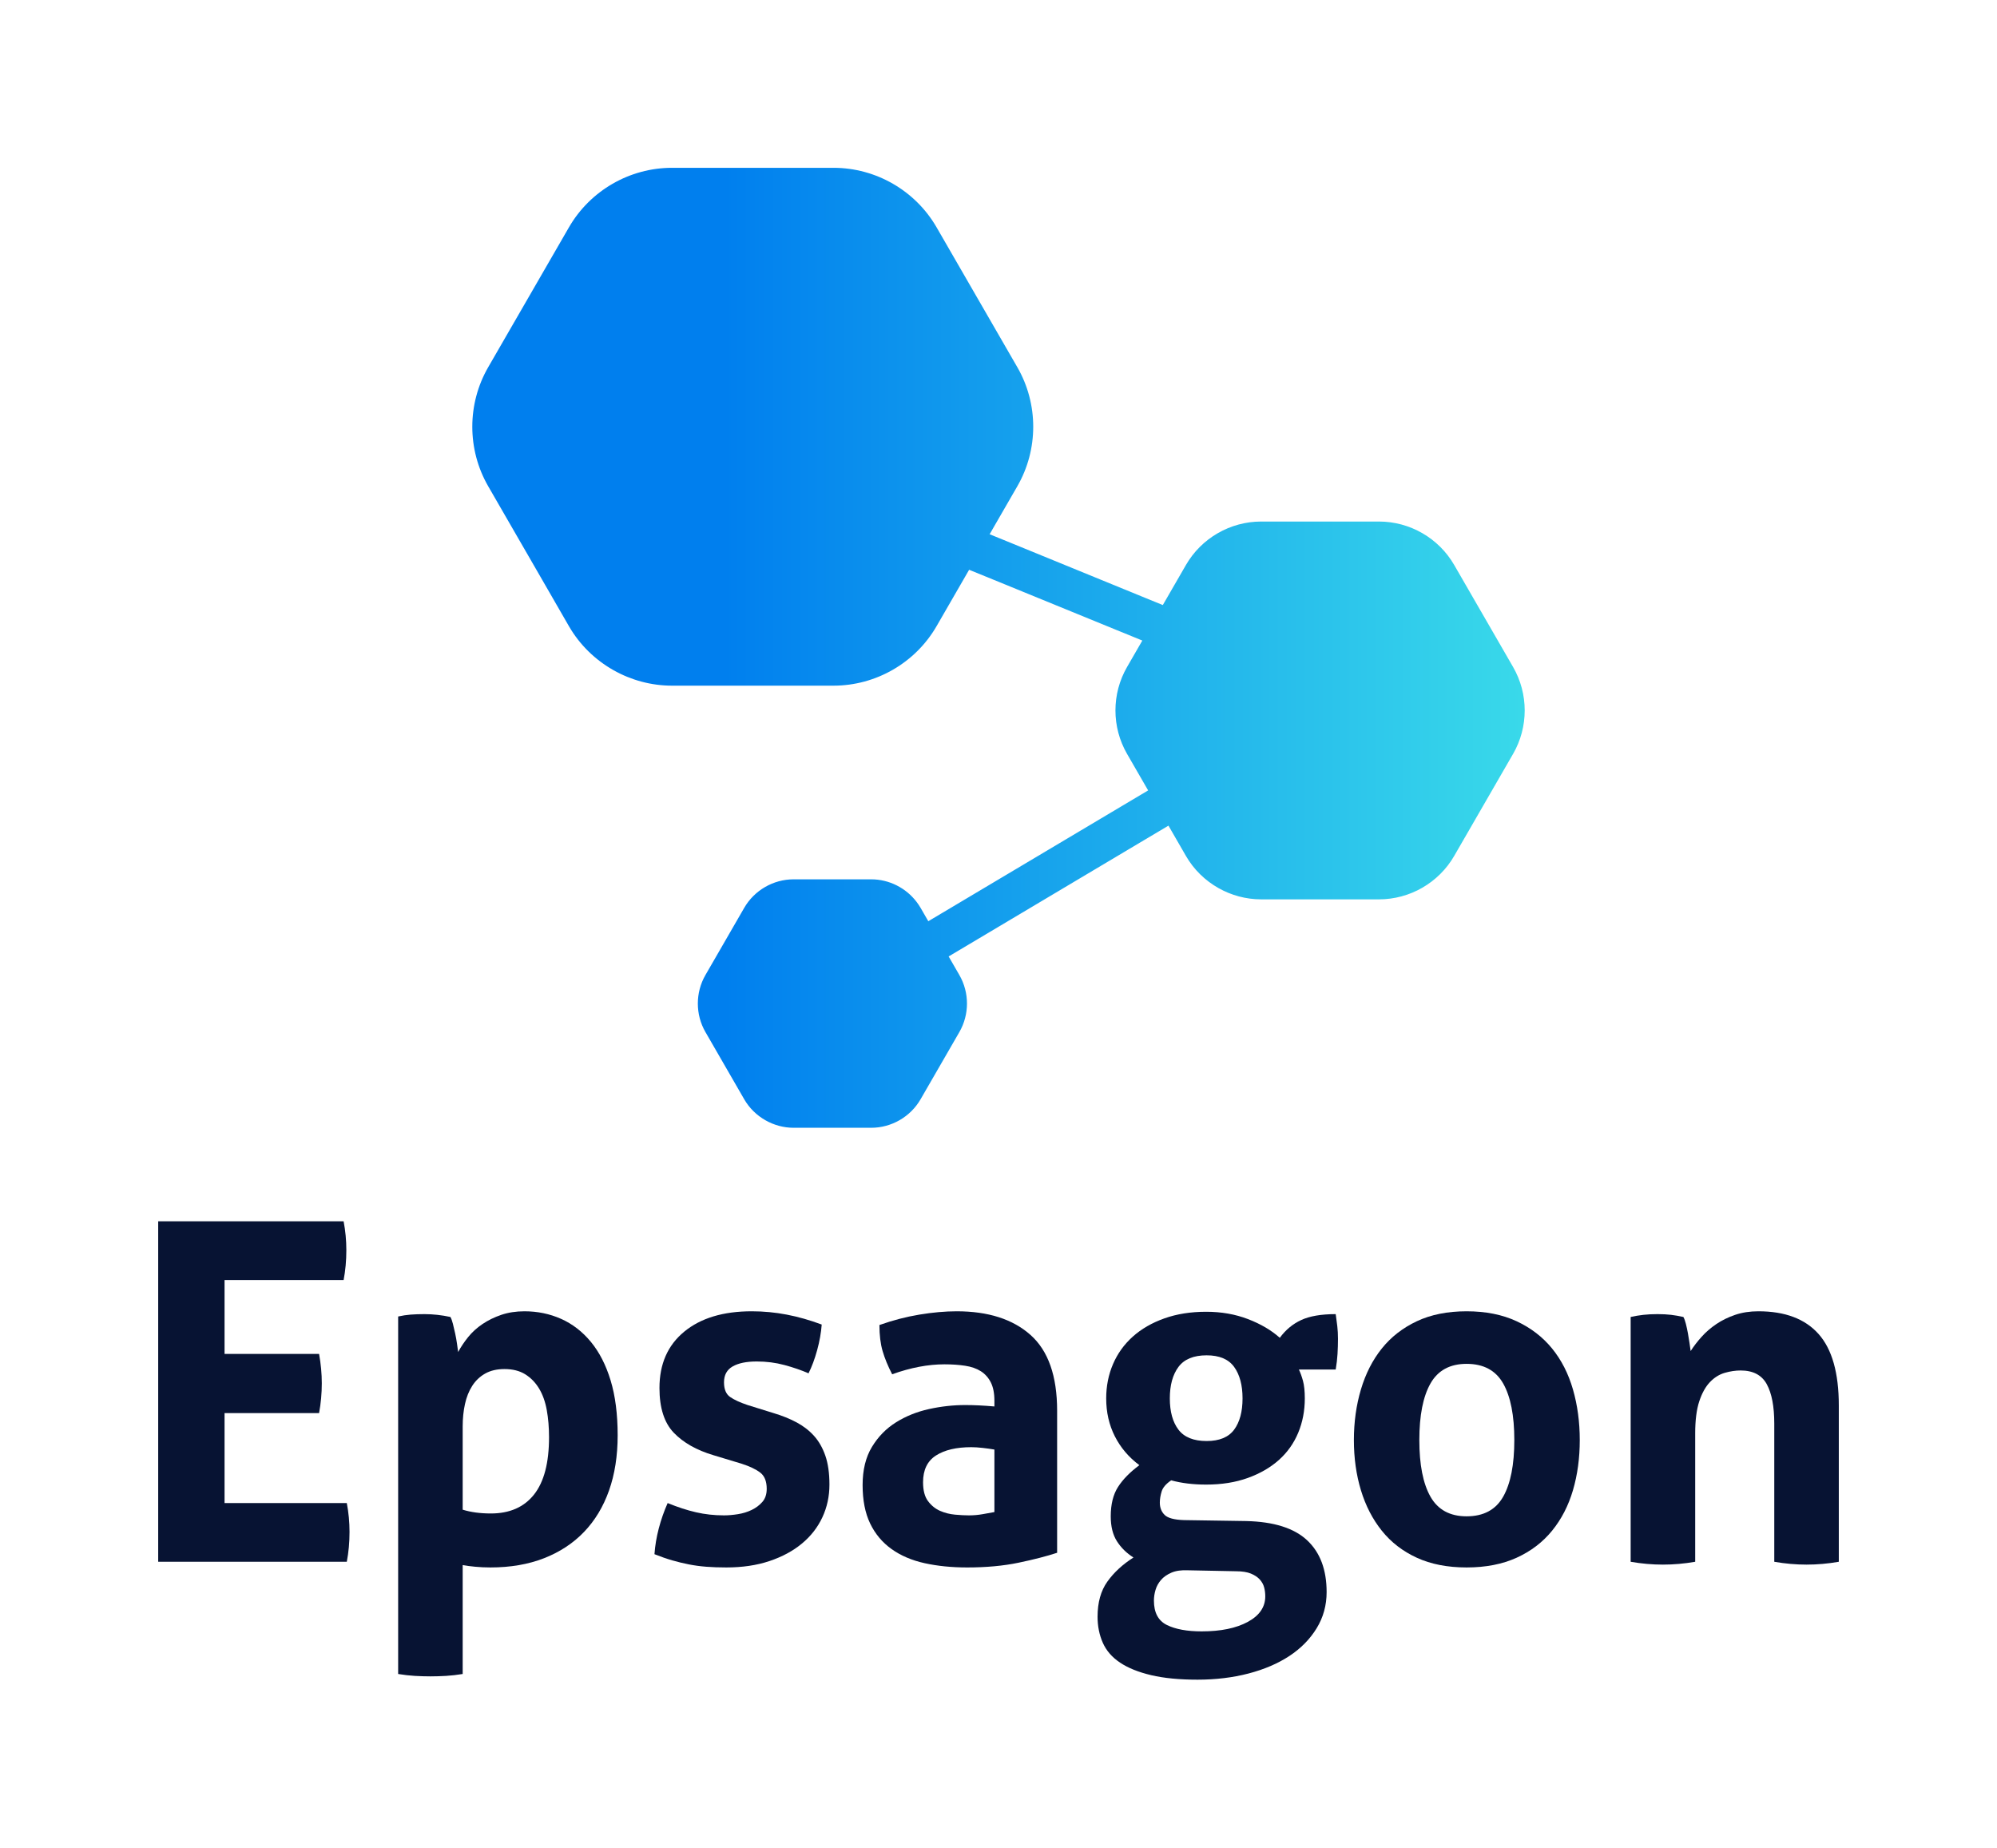
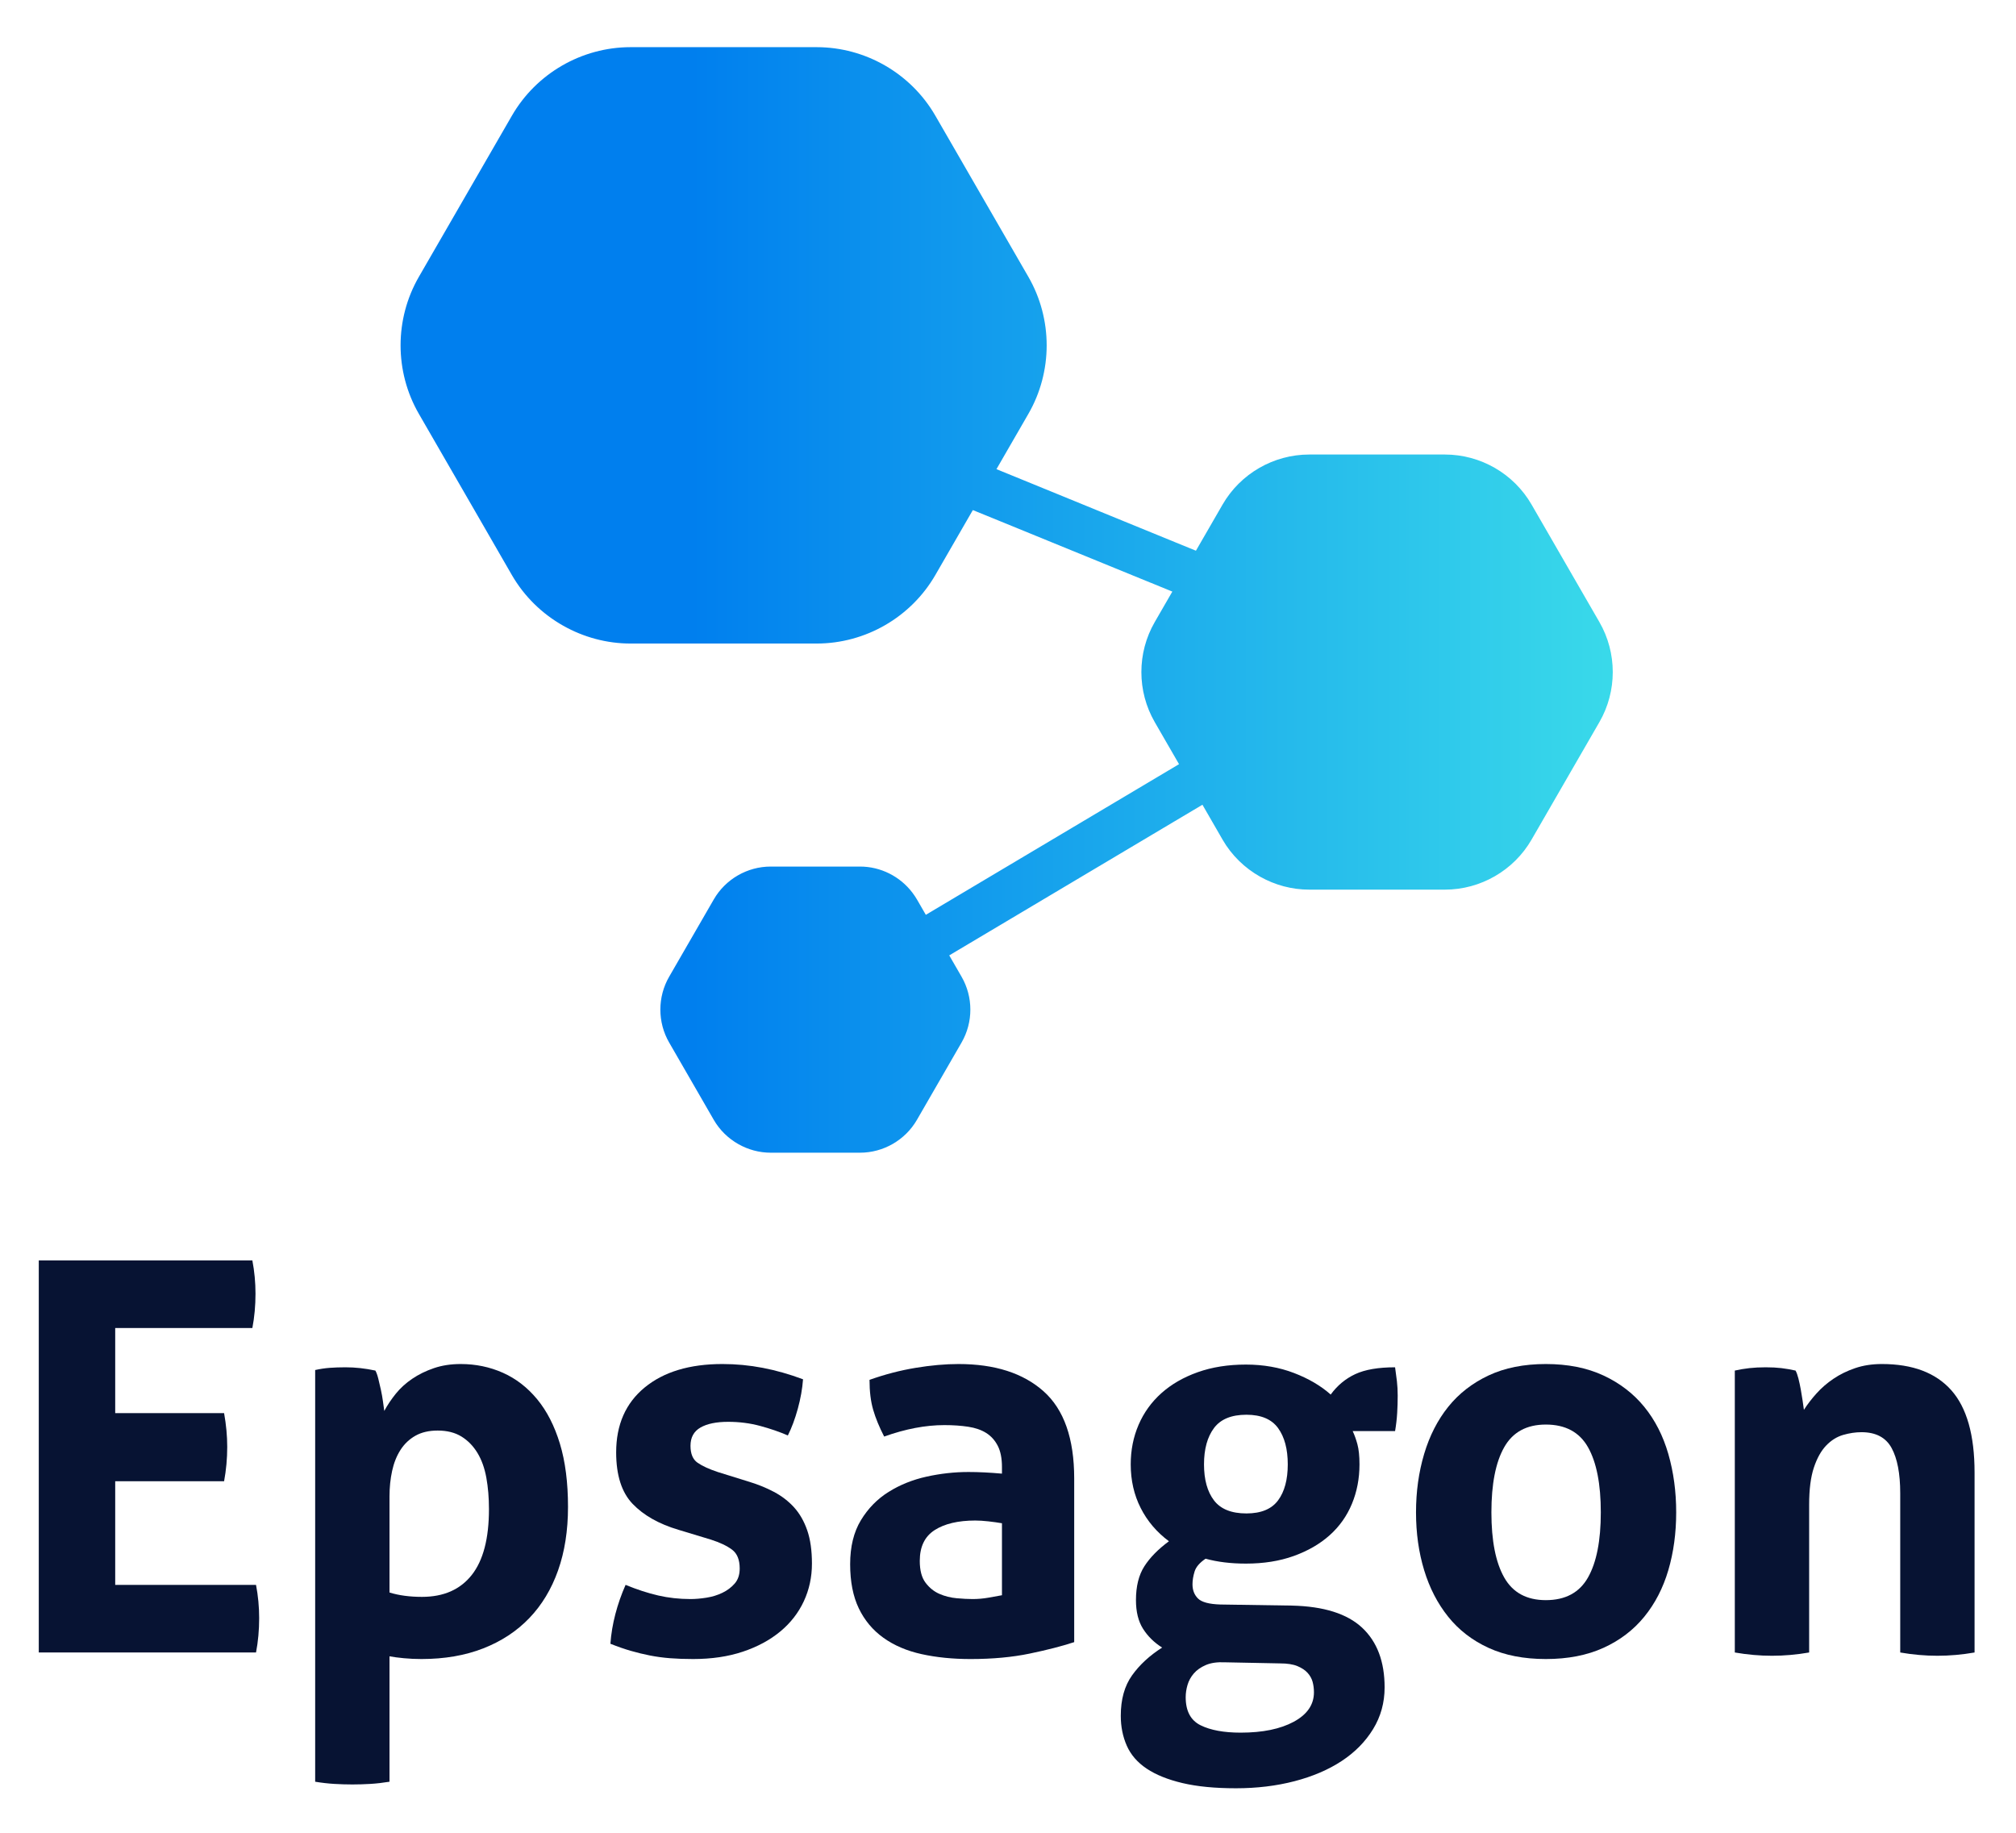
- <svg xmlns="http://www.w3.org/2000/svg" width="866" height="801">
+ <svg xmlns="http://www.w3.org/2000/svg" width="759" height="690">
  <defs>
-     <clipPath clipPathUnits="userSpaceOnUse" id="clipPath16">
-       <path d="m-253.6,879.6l1200,0l0,-800l-1200,0l0,800z" id="path18" />
+     <clipPath id="clipPath16" clipPathUnits="userSpaceOnUse">
+       <path id="path18" d="m-296.8,923.6l1200,0l0,-800l-1200,0l0,800z" />
    </clipPath>
-     <clipPath clipPathUnits="userSpaceOnUse" id="clipPath24">
-       <path d="m54.88,376.384l583.04,0l0,-158.979l-583.04,0l0,158.979z" id="path26" />
+     <clipPath id="clipPath24" clipPathUnits="userSpaceOnUse">
+       <path id="path26" d="m11.68,420.384l583.04,0l0,-158.979l-583.04,0l0,158.979z" />
    </clipPath>
-     <clipPath clipPathUnits="userSpaceOnUse" id="clipPath64">
-       <path d="m233.133,741.795c-14.702,0 -28.403,-7.909 -35.753,-20.642l0,0l-28.016,-48.523c-7.351,-12.733 -7.351,-28.552 0,-41.284l0,0l16.972,-29.398l11.035,-19.139c3.746,-6.485 9.149,-11.705 15.487,-15.277l0,0c6.099,-3.441 13.064,-5.354 20.275,-5.354l0,0l56.033,0c14.703,0 28.404,7.909 35.754,20.642l0,0l11.289,19.553l8.119,-3.309l45.38,-18.551l0.02,0l6.567,-2.689l-5.301,-9.183c-5.363,-9.289 -5.363,-20.83 0,-30.118l0,0l7.318,-12.679l-8.462,-5.032l-57.789,-34.382l-10.013,-5.956l-2.673,4.63c-0.401,0.696 -0.852,1.352 -1.329,1.984l0,0c-0.01,0.013 -0.018,0.029 -0.028,0.043l0,0c-3.712,4.906 -9.563,7.877 -15.797,7.877l0,0l-26.885,0c-7.055,0 -13.628,-3.795 -17.155,-9.904l0,0l-13.442,-23.281c-3.526,-6.109 -3.526,-13.699 0,-19.807l0,0l8.17,-14.153l5.269,-9.137c1.792,-3.102 4.376,-5.598 7.407,-7.31l0,0c2.931,-1.66 6.281,-2.588 9.751,-2.588l0,0l26.885,0c7.053,0 13.627,3.794 17.154,9.903l0,0l13.442,23.285c3.528,6.108 3.528,13.698 0,19.807l0,0l-3.714,6.434l10.472,6.228l57.445,34.182l8.345,4.959l6.063,-10.516c2.732,-4.731 6.674,-8.541 11.299,-11.146l0,0c4.449,-2.511 9.531,-3.906 14.793,-3.906l0,0l40.881,0c10.728,0 20.723,5.77 26.086,15.059l0,0l20.44,35.406c5.363,9.288 5.363,20.829 0,30.118l0,0l-20.44,35.403c-5.363,9.29 -15.358,15.061 -26.086,15.061l0,0l-40.881,0c-10.728,0 -20.723,-5.771 -26.087,-15.061l0,0l-8.029,-13.906l-5.981,2.439l-46.046,18.834l-8.053,3.287l9.612,16.648c7.35,12.732 7.35,28.551 0,41.284l0,0l-28.016,48.523c-7.35,12.733 -21.051,20.642 -35.754,20.642l0,0l-56.033,0z" id="path66" />
+     <clipPath id="clipPath64" clipPathUnits="userSpaceOnUse">
+       <path id="path66" d="m189.933,785.795c-14.702,0 -28.403,-7.909 -35.753,-20.642l0,0l-28.016,-48.523c-7.351,-12.733 -7.351,-28.552 0,-41.284l0,0l16.972,-29.398l11.035,-19.139c3.746,-6.485 9.149,-11.705 15.487,-15.277l0,0c6.099,-3.441 13.064,-5.354 20.275,-5.354l0,0l56.033,0c14.703,0 28.404,7.909 35.754,20.642l0,0l11.289,19.553l8.119,-3.309l45.38,-18.551l0.02,0l6.567,-2.689l-5.301,-9.183c-5.363,-9.289 -5.363,-20.83 0,-30.118l0,0l7.318,-12.679l-8.462,-5.032l-57.789,-34.382l-10.013,-5.956l-2.673,4.63c-0.401,0.696 -0.852,1.352 -1.329,1.984l0,0c-0.01,0.013 -0.018,0.029 -0.028,0.043l0,0c-3.712,4.906 -9.563,7.877 -15.797,7.877l0,0l-26.885,0c-7.055,0 -13.628,-3.795 -17.155,-9.904l0,0l-13.442,-23.281c-3.526,-6.109 -3.526,-13.699 0,-19.807l0,0l8.17,-14.153l5.269,-9.137c1.792,-3.102 4.376,-5.598 7.407,-7.31l0,0c2.931,-1.66 6.281,-2.588 9.751,-2.588l0,0l26.885,0c7.053,0 13.627,3.794 17.154,9.903l0,0l13.442,23.285c3.528,6.108 3.528,13.698 0,19.807l0,0l-3.714,6.434l10.472,6.228l57.445,34.182l8.345,4.959l6.063,-10.516c2.732,-4.731 6.674,-8.541 11.299,-11.146l0,0c4.449,-2.511 9.531,-3.906 14.793,-3.906l0,0l40.881,0c10.728,0 20.723,5.77 26.086,15.059l0,0l20.44,35.406c5.363,9.288 5.363,20.829 0,30.118l0,0l-20.44,35.403c-5.363,9.29 -15.358,15.061 -26.086,15.061l0,0l-40.881,0c-10.728,0 -20.723,-5.771 -26.087,-15.061l0,0l-8.029,-13.906l-5.981,2.439l-46.046,18.834l-8.053,3.287l9.612,16.648c7.35,12.732 7.35,28.551 0,41.284l0,0l-28.016,48.523c-7.35,12.733 -21.051,20.642 -35.754,20.642l0,0l-56.033,0z" />
    </clipPath>
-     <linearGradient x1="0" y1="0.5" x2="1" y2="0.5" spreadMethod="pad" id="linearGradient72">
-       <stop stop-color="#007fee" offset="0" id="stop74" />
-       <stop stop-color="#007fee" offset="0.238" id="stop76" />
-       <stop stop-color="#39d9ea" offset="1" id="stop78" />
+     <linearGradient id="linearGradient72" spreadMethod="pad" y2="0.5" x2="1" y1="0.5" x1="0">
+       <stop id="stop74" offset="0" stop-color="#007fee" />
+       <stop id="stop76" offset="0.238" stop-color="#007fee" />
+       <stop id="stop78" offset="1" stop-color="#39d9ea" />
    </linearGradient>
  </defs>
  <g>
-     <rect fill="none" id="canvas_background" height="803" width="868" y="-1" x="-1" />
+     <rect x="-1" y="-1" width="761" height="692" id="canvas_background" fill="none" />
  </g>
  <g>
-     <g id="g10" transform="matrix(1.25 0 0 -1.25 0 1000)">
+     <g transform="matrix(1.25 0 0 -1.25 0 1000)" id="g10">
      <g id="g12">
-         <g id="g14" clip-path="url(#clipPath16)">
+         <g clip-path="url(#clipPath16)" id="g14">
          <g id="g20">
            <g id="g22" />
            <g id="g28">
-               <g clip-path="url(#clipPath24)" id="g30">
+               <g id="g30" clip-path="url(#clipPath24)">
                <g id="g32">
-                   <path fill="#071333" fill-rule="nonzero" d="m54.88,376.385l64.328,0c0.631,-3.284 0.946,-6.626 0.946,-10.019c0,-3.612 -0.315,-7.061 -0.946,-10.346l-41.308,0l0,-25.62l32.794,0c0.631,-3.506 0.946,-6.899 0.946,-10.183c0,-3.506 -0.315,-6.955 -0.946,-10.347l-32.794,0l0,-31.205l42.412,0c0.631,-3.285 0.946,-6.626 0.946,-10.018c0,-3.614 -0.315,-7.062 -0.946,-10.347l-65.432,0l0,118.085z" id="path34" />
+                   <path id="path34" d="m11.68,420.385l64.328,0c0.631,-3.284 0.946,-6.626 0.946,-10.019c0,-3.612 -0.315,-7.061 -0.946,-10.346l-41.308,0l0,-25.62l32.794,0c0.631,-3.506 0.946,-6.899 0.946,-10.183c0,-3.506 -0.315,-6.955 -0.946,-10.347l-32.794,0l0,-31.205l42.412,0c0.631,-3.285 0.946,-6.626 0.946,-10.018c0,-3.614 -0.315,-7.062 -0.946,-10.347l-65.432,0l0,118.085z" fill-rule="nonzero" fill="#071333" />
                </g>
                <g id="g36">
-                   <path fill="#071333" fill-rule="nonzero" d="m160.515,276.365c2.838,-0.877 6.095,-1.313 9.775,-1.313c6.516,0 11.51,2.189 14.979,6.569c3.469,4.378 5.202,11.004 5.202,19.873c0,3.392 -0.263,6.541 -0.788,9.443c-0.527,2.9 -1.419,5.392 -2.68,7.473c-1.261,2.078 -2.865,3.721 -4.809,4.927c-1.947,1.203 -4.336,1.806 -7.174,1.806c-2.628,0 -4.862,-0.52 -6.7,-1.56c-1.841,-1.042 -3.338,-2.463 -4.494,-4.27c-1.158,-1.806 -1.998,-3.916 -2.523,-6.323c-0.527,-2.41 -0.788,-4.983 -0.788,-7.719l0,-28.906zm-22.389,67.009c1.471,0.328 2.917,0.546 4.336,0.656c1.419,0.108 3.021,0.165 4.809,0.165c2.941,0 5.937,-0.329 8.987,-0.986c0.316,-0.549 0.604,-1.342 0.867,-2.381c0.261,-1.042 0.525,-2.163 0.788,-3.367c0.261,-1.206 0.473,-2.381 0.631,-3.532c0.158,-1.149 0.288,-2.109 0.395,-2.874c0.945,1.751 2.1,3.475 3.468,5.174c1.365,1.697 3.02,3.202 4.966,4.517c1.944,1.313 4.124,2.381 6.543,3.202c2.417,0.821 5.098,1.232 8.041,1.232c4.519,0 8.751,-0.877 12.693,-2.627c3.941,-1.753 7.383,-4.41 10.327,-7.966c2.941,-3.56 5.227,-8.022 6.858,-13.385c1.628,-5.366 2.444,-11.718 2.444,-19.052c0,-7.118 -1,-13.495 -2.995,-19.133c-1.998,-5.64 -4.888,-10.429 -8.672,-14.371c-3.784,-3.941 -8.41,-6.979 -13.874,-9.115c-5.467,-2.135 -11.668,-3.202 -18.606,-3.202c-1.788,0 -3.547,0.082 -5.281,0.246c-1.734,0.164 -3.181,0.356 -4.336,0.575l0,-37.774c-1.998,-0.328 -3.917,-0.547 -5.755,-0.657c-1.84,-0.108 -3.653,-0.165 -5.439,-0.165c-1.788,0 -3.602,0.057 -5.44,0.165c-1.84,0.11 -3.76,0.329 -5.755,0.657l0,123.998l0,-0z" id="path38" />
+                   <path id="path38" d="m117.315,320.365c2.838,-0.877 6.095,-1.313 9.775,-1.313c6.516,0 11.51,2.189 14.979,6.569c3.469,4.378 5.202,11.004 5.202,19.873c0,3.392 -0.263,6.541 -0.788,9.443c-0.527,2.9 -1.419,5.392 -2.68,7.473c-1.261,2.078 -2.865,3.721 -4.809,4.927c-1.947,1.203 -4.336,1.806 -7.174,1.806c-2.628,0 -4.862,-0.52 -6.7,-1.56c-1.841,-1.042 -3.338,-2.463 -4.494,-4.27c-1.158,-1.806 -1.998,-3.916 -2.523,-6.323c-0.527,-2.41 -0.788,-4.983 -0.788,-7.719l0,-28.906zm-22.389,67.009c1.471,0.328 2.917,0.546 4.336,0.656c1.419,0.108 3.021,0.165 4.809,0.165c2.941,0 5.937,-0.329 8.987,-0.986c0.316,-0.549 0.604,-1.342 0.867,-2.381c0.261,-1.042 0.525,-2.163 0.788,-3.367c0.261,-1.206 0.473,-2.381 0.631,-3.532c0.158,-1.149 0.288,-2.109 0.395,-2.874c0.945,1.751 2.1,3.475 3.468,5.174c1.365,1.697 3.02,3.202 4.966,4.517c1.944,1.313 4.124,2.381 6.543,3.202c2.417,0.821 5.098,1.232 8.041,1.232c4.519,0 8.751,-0.877 12.693,-2.627c3.941,-1.753 7.383,-4.41 10.327,-7.966c2.941,-3.56 5.227,-8.022 6.858,-13.385c1.628,-5.366 2.444,-11.718 2.444,-19.052c0,-7.118 -1,-13.495 -2.995,-19.133c-1.998,-5.64 -4.888,-10.429 -8.672,-14.371c-3.784,-3.941 -8.41,-6.979 -13.874,-9.115c-5.467,-2.135 -11.668,-3.202 -18.606,-3.202c-1.788,0 -3.547,0.082 -5.281,0.246c-1.734,0.164 -3.181,0.356 -4.336,0.575l0,-37.774c-1.998,-0.328 -3.917,-0.547 -5.755,-0.657c-1.84,-0.108 -3.653,-0.165 -5.439,-0.165c-1.788,0 -3.602,0.057 -5.44,0.165c-1.84,0.11 -3.76,0.329 -5.755,0.657l0,123.998l0,-0z" fill-rule="nonzero" fill="#071333" />
                </g>
                <g id="g40">
-                   <path fill="#071333" fill-rule="nonzero" d="m247.544,295.253c-5.888,1.75 -10.484,4.352 -13.795,7.801c-3.311,3.449 -4.967,8.623 -4.967,15.52c0,8.32 2.863,14.835 8.593,19.544c5.728,4.706 13.532,7.063 23.413,7.063c4.1,0 8.145,-0.386 12.141,-1.151c3.993,-0.766 8.041,-1.917 12.14,-3.448c-0.212,-2.849 -0.737,-5.805 -1.577,-8.869c-0.843,-3.066 -1.84,-5.748 -2.996,-8.048c-2.522,1.094 -5.308,2.054 -8.355,2.875c-3.05,0.82 -6.255,1.232 -9.619,1.232c-3.574,0 -6.36,-0.576 -8.356,-1.725c-1.998,-1.149 -2.995,-2.984 -2.995,-5.502c0,-2.409 0.709,-4.105 2.128,-5.091c1.419,-0.985 3.442,-1.917 6.07,-2.792l8.987,-2.792c2.942,-0.878 5.597,-1.945 7.962,-3.203c2.366,-1.26 4.388,-2.82 6.071,-4.681c1.679,-1.863 2.995,-4.162 3.941,-6.897c0.946,-2.738 1.419,-6.077 1.419,-10.019c0,-4.051 -0.815,-7.829 -2.443,-11.332c-1.631,-3.506 -3.996,-6.544 -7.096,-9.115c-3.102,-2.574 -6.858,-4.599 -11.272,-6.077c-4.416,-1.478 -9.409,-2.217 -14.979,-2.217c-2.522,0 -4.836,0.082 -6.937,0.246c-2.104,0.164 -4.126,0.439 -6.071,0.822c-1.945,0.384 -3.862,0.849 -5.754,1.396c-1.892,0.546 -3.942,1.257 -6.149,2.135c0.209,2.956 0.71,5.937 1.498,8.95c0.788,3.011 1.812,5.938 3.074,8.787c3.469,-1.424 6.753,-2.492 9.855,-3.203c3.098,-0.713 6.331,-1.067 9.696,-1.067c1.471,0 3.074,0.136 4.809,0.411c1.734,0.271 3.335,0.764 4.808,1.477c1.471,0.711 2.705,1.643 3.705,2.792c0.998,1.151 1.498,2.654 1.498,4.517c0,2.628 -0.763,4.516 -2.286,5.666c-1.524,1.15 -3.653,2.161 -6.386,3.039l-9.775,2.956z" id="path42" />
+                   <path id="path42" d="m204.344,339.253c-5.888,1.75 -10.484,4.352 -13.795,7.801c-3.311,3.449 -4.967,8.623 -4.967,15.52c0,8.32 2.863,14.835 8.593,19.544c5.728,4.706 13.532,7.063 23.413,7.063c4.1,0 8.145,-0.386 12.141,-1.151c3.993,-0.766 8.041,-1.917 12.14,-3.448c-0.212,-2.849 -0.737,-5.805 -1.577,-8.869c-0.843,-3.066 -1.84,-5.748 -2.996,-8.048c-2.522,1.094 -5.308,2.054 -8.355,2.875c-3.05,0.82 -6.255,1.232 -9.619,1.232c-3.574,0 -6.36,-0.576 -8.356,-1.725c-1.998,-1.149 -2.995,-2.984 -2.995,-5.502c0,-2.409 0.709,-4.105 2.128,-5.091c1.419,-0.985 3.442,-1.917 6.07,-2.792l8.987,-2.792c2.942,-0.878 5.597,-1.945 7.962,-3.203c2.366,-1.26 4.388,-2.82 6.071,-4.681c1.679,-1.863 2.995,-4.162 3.941,-6.897c0.946,-2.738 1.419,-6.077 1.419,-10.019c0,-4.051 -0.815,-7.829 -2.443,-11.332c-1.631,-3.506 -3.996,-6.544 -7.096,-9.115c-3.102,-2.574 -6.858,-4.599 -11.272,-6.077c-4.416,-1.478 -9.409,-2.217 -14.979,-2.217c-2.522,0 -4.836,0.082 -6.937,0.246c-2.104,0.164 -4.126,0.439 -6.071,0.822c-1.945,0.384 -3.862,0.849 -5.754,1.396c-1.892,0.546 -3.942,1.257 -6.149,2.135c0.209,2.956 0.71,5.937 1.498,8.95c0.788,3.011 1.812,5.938 3.074,8.787c3.469,-1.424 6.753,-2.492 9.855,-3.203c3.098,-0.713 6.331,-1.067 9.696,-1.067c1.471,0 3.074,0.136 4.809,0.411c1.734,0.271 3.335,0.764 4.808,1.477c1.471,0.711 2.705,1.643 3.705,2.792c0.998,1.151 1.498,2.654 1.498,4.517c0,2.628 -0.763,4.516 -2.286,5.666c-1.524,1.15 -3.653,2.161 -6.386,3.039l-9.775,2.956z" fill-rule="nonzero" fill="#071333" />
                </g>
                <g id="g44">
-                   <path fill="#071333" fill-rule="nonzero" d="m344.981,297.223c-1.262,0.218 -2.629,0.41 -4.1,0.575c-1.473,0.164 -2.786,0.246 -3.941,0.246c-5.151,0 -9.224,-0.96 -12.22,-2.874c-2.995,-1.917 -4.493,-5.009 -4.493,-9.279c0,-2.849 0.576,-5.038 1.734,-6.569c1.156,-1.536 2.547,-2.657 4.178,-3.368c1.629,-0.712 3.363,-1.149 5.203,-1.313c1.838,-0.165 3.442,-0.247 4.809,-0.247c1.577,0 3.153,0.137 4.73,0.411c1.577,0.272 2.942,0.519 4.1,0.739l0,21.679zm0,16.916c0,2.628 -0.422,4.763 -1.262,6.405c-0.842,1.643 -1.998,2.928 -3.468,3.86c-1.473,0.928 -3.287,1.56 -5.44,1.888c-2.155,0.329 -4.548,0.493 -7.174,0.493c-5.676,0 -11.721,-1.149 -18.132,-3.449c-1.472,2.846 -2.576,5.528 -3.31,8.048c-0.736,2.518 -1.104,5.527 -1.104,9.032c4.624,1.643 9.248,2.847 13.874,3.614c4.624,0.764 8.933,1.15 12.929,1.15c10.931,0 19.472,-2.738 25.621,-8.212c6.149,-5.476 9.224,-14.234 9.224,-26.278l0,-49.271c-3.681,-1.206 -8.148,-2.355 -13.403,-3.448c-5.256,-1.094 -11.194,-1.643 -17.815,-1.643c-5.361,0 -10.275,0.493 -14.742,1.478c-4.469,0.986 -8.305,2.628 -11.51,4.928c-3.207,2.299 -5.676,5.255 -7.41,8.868c-1.734,3.613 -2.602,8.048 -2.602,13.304c0,5.255 1.077,9.661 3.233,13.22c2.153,3.557 4.939,6.406 8.356,8.54c3.414,2.135 7.226,3.667 11.431,4.599c4.202,0.929 8.408,1.396 12.613,1.396c3.047,0 6.41,-0.165 10.091,-0.493l0,1.971z" id="path46" />
+                   <path id="path46" d="m301.781,341.223c-1.262,0.218 -2.629,0.41 -4.1,0.575c-1.473,0.164 -2.786,0.246 -3.941,0.246c-5.151,0 -9.224,-0.96 -12.22,-2.874c-2.995,-1.917 -4.493,-5.009 -4.493,-9.279c0,-2.849 0.576,-5.038 1.734,-6.569c1.156,-1.536 2.547,-2.657 4.178,-3.368c1.629,-0.712 3.363,-1.149 5.203,-1.313c1.838,-0.165 3.442,-0.247 4.809,-0.247c1.577,0 3.153,0.137 4.73,0.411c1.577,0.272 2.942,0.519 4.1,0.739l0,21.679zm0,16.916c0,2.628 -0.422,4.763 -1.262,6.405c-0.842,1.643 -1.998,2.928 -3.468,3.86c-1.473,0.928 -3.287,1.56 -5.44,1.888c-2.155,0.329 -4.548,0.493 -7.174,0.493c-5.676,0 -11.721,-1.149 -18.132,-3.449c-1.472,2.846 -2.576,5.528 -3.31,8.048c-0.736,2.518 -1.104,5.527 -1.104,9.032c4.624,1.643 9.248,2.847 13.874,3.614c4.624,0.764 8.933,1.15 12.929,1.15c10.931,0 19.472,-2.738 25.621,-8.212c6.149,-5.476 9.224,-14.234 9.224,-26.278l0,-49.271c-3.681,-1.206 -8.148,-2.355 -13.403,-3.448c-5.256,-1.094 -11.194,-1.643 -17.815,-1.643c-5.361,0 -10.275,0.493 -14.742,1.478c-4.469,0.986 -8.305,2.628 -11.51,4.928c-3.207,2.299 -5.676,5.255 -7.41,8.868c-1.734,3.613 -2.602,8.048 -2.602,13.304c0,5.255 1.077,9.661 3.233,13.22c2.153,3.557 4.939,6.406 8.356,8.54c3.414,2.135 7.226,3.667 11.431,4.599c4.202,0.929 8.408,1.396 12.613,1.396c3.047,0 6.41,-0.165 10.091,-0.493l0,1.971z" fill-rule="nonzero" fill="#071333" />
                </g>
                <g id="g48">
-                   <path fill="#071333" fill-rule="nonzero" d="m418.608,300.18c4.414,0 7.593,1.314 9.539,3.941c1.943,2.628 2.916,6.242 2.916,10.84c0,4.599 -0.973,8.238 -2.916,10.922c-1.946,2.682 -5.125,4.024 -9.539,4.024c-4.521,0 -7.78,-1.342 -9.775,-4.024c-1.998,-2.684 -2.996,-6.323 -2.996,-10.922c0,-4.598 0.998,-8.212 2.996,-10.84c1.995,-2.627 5.254,-3.941 9.775,-3.941m-6.465,-44.836c-2.312,0.11 -4.232,-0.164 -5.755,-0.821c-1.524,-0.657 -2.734,-1.504 -3.626,-2.546c-0.894,-1.039 -1.524,-2.189 -1.891,-3.449c-0.37,-1.257 -0.552,-2.489 -0.552,-3.696c0,-4.159 1.497,-6.979 4.493,-8.458c2.995,-1.477 7.016,-2.216 12.062,-2.216c6.622,0 11.955,1.095 16.003,3.285c4.044,2.191 6.07,5.147 6.07,8.868c0,1.096 -0.133,2.135 -0.395,3.12c-0.263,0.986 -0.763,1.889 -1.498,2.71c-0.736,0.821 -1.76,1.507 -3.074,2.054c-1.315,0.548 -3.074,0.82 -5.281,0.82l-16.556,0.329zm20.182,17.08c9.563,-0.221 16.606,-2.437 21.127,-6.651c4.518,-4.216 6.78,-10.208 6.78,-17.984c0,-4.598 -1.158,-8.787 -3.469,-12.564c-2.313,-3.777 -5.467,-6.98 -9.46,-9.608c-3.996,-2.627 -8.726,-4.652 -14.19,-6.077c-5.467,-1.422 -11.352,-2.134 -17.658,-2.134c-6.307,0 -11.667,0.52 -16.082,1.56c-4.415,1.041 -8.017,2.491 -10.8,4.352c-2.787,1.863 -4.784,4.163 -5.991,6.898c-1.21,2.738 -1.814,5.748 -1.814,9.032c0,4.928 1.128,8.98 3.39,12.155c2.259,3.176 5.282,5.968 9.065,8.376c-2.419,1.531 -4.335,3.42 -5.755,5.666c-1.419,2.242 -2.128,5.116 -2.128,8.622c0,4.16 0.84,7.554 2.523,10.182c1.681,2.628 4.151,5.146 7.41,7.555c-3.681,2.735 -6.519,6.077 -8.514,10.019c-1.998,3.941 -2.996,8.319 -2.996,13.138c0,4.271 0.789,8.238 2.366,11.907c1.577,3.667 3.863,6.841 6.858,9.526c2.996,2.682 6.646,4.789 10.958,6.323c4.309,1.532 9.144,2.299 14.505,2.299c5.255,0 10.091,-0.849 14.506,-2.545c4.414,-1.699 8.092,-3.859 11.036,-6.487c1.996,2.735 4.467,4.788 7.41,6.158c2.941,1.368 6.937,2.054 11.983,2.054c0.209,-1.425 0.394,-2.821 0.552,-4.189c0.157,-1.37 0.236,-2.82 0.236,-4.352c0,-1.752 -0.054,-3.505 -0.158,-5.255c-0.105,-1.753 -0.315,-3.56 -0.63,-5.42l-12.771,0c0.524,-1.096 0.998,-2.41 1.419,-3.942c0.419,-1.535 0.631,-3.559 0.631,-6.077c0,-4.27 -0.764,-8.24 -2.286,-11.907c-1.526,-3.669 -3.76,-6.815 -6.702,-9.443c-2.943,-2.628 -6.543,-4.709 -10.799,-6.242c-4.257,-1.534 -9.066,-2.298 -14.427,-2.298c-4.521,0 -8.568,0.492 -12.14,1.477c-1.789,-1.206 -2.892,-2.491 -3.311,-3.859c-0.421,-1.37 -0.631,-2.655 -0.631,-3.86c0,-1.753 0.552,-3.176 1.656,-4.269c1.104,-1.097 3.335,-1.699 6.7,-1.807l21.601,-0.329z" id="path50" />
+                   <path id="path50" d="m375.408,344.18c4.414,0 7.593,1.314 9.539,3.941c1.943,2.628 2.916,6.242 2.916,10.84c0,4.599 -0.973,8.238 -2.916,10.922c-1.946,2.682 -5.125,4.024 -9.539,4.024c-4.521,0 -7.78,-1.342 -9.775,-4.024c-1.998,-2.684 -2.996,-6.323 -2.996,-10.922c0,-4.598 0.998,-8.212 2.996,-10.84c1.995,-2.627 5.254,-3.941 9.775,-3.941m-6.465,-44.836c-2.312,0.11 -4.232,-0.164 -5.755,-0.821c-1.524,-0.657 -2.734,-1.504 -3.626,-2.546c-0.894,-1.039 -1.524,-2.189 -1.891,-3.449c-0.37,-1.257 -0.552,-2.489 -0.552,-3.696c0,-4.159 1.497,-6.979 4.493,-8.458c2.995,-1.477 7.016,-2.216 12.062,-2.216c6.622,0 11.955,1.095 16.003,3.285c4.044,2.191 6.07,5.147 6.07,8.868c0,1.096 -0.133,2.135 -0.395,3.12c-0.263,0.986 -0.763,1.889 -1.498,2.71c-0.736,0.821 -1.76,1.507 -3.074,2.054c-1.315,0.548 -3.074,0.82 -5.281,0.82l-16.556,0.329zm20.182,17.08c9.563,-0.221 16.606,-2.437 21.127,-6.651c4.518,-4.216 6.78,-10.208 6.78,-17.984c0,-4.598 -1.158,-8.787 -3.469,-12.564c-2.313,-3.777 -5.467,-6.98 -9.46,-9.608c-3.996,-2.627 -8.726,-4.652 -14.19,-6.077c-5.467,-1.422 -11.352,-2.134 -17.658,-2.134c-6.307,0 -11.667,0.52 -16.082,1.56c-4.415,1.041 -8.017,2.491 -10.8,4.352c-2.787,1.863 -4.784,4.163 -5.991,6.898c-1.21,2.738 -1.814,5.748 -1.814,9.032c0,4.928 1.128,8.98 3.39,12.155c2.259,3.176 5.282,5.968 9.065,8.376c-2.419,1.531 -4.335,3.42 -5.755,5.666c-1.419,2.242 -2.128,5.116 -2.128,8.622c0,4.16 0.84,7.554 2.523,10.182c1.681,2.628 4.151,5.146 7.41,7.555c-3.681,2.735 -6.519,6.077 -8.514,10.019c-1.998,3.941 -2.996,8.319 -2.996,13.138c0,4.271 0.789,8.238 2.366,11.907c1.577,3.667 3.863,6.841 6.858,9.526c2.996,2.682 6.646,4.789 10.958,6.323c4.309,1.532 9.144,2.299 14.505,2.299c5.255,0 10.091,-0.849 14.506,-2.545c4.414,-1.699 8.092,-3.859 11.036,-6.487c1.996,2.735 4.467,4.788 7.41,6.158c2.941,1.368 6.937,2.054 11.983,2.054c0.209,-1.425 0.394,-2.821 0.552,-4.189c0.157,-1.37 0.236,-2.82 0.236,-4.352c0,-1.752 -0.054,-3.505 -0.158,-5.255c-0.105,-1.753 -0.315,-3.56 -0.63,-5.42l-12.771,0c0.524,-1.096 0.998,-2.41 1.419,-3.942c0.419,-1.535 0.631,-3.559 0.631,-6.077c0,-4.27 -0.764,-8.24 -2.286,-11.907c-1.526,-3.669 -3.76,-6.815 -6.702,-9.443c-2.943,-2.628 -6.543,-4.709 -10.799,-6.242c-4.257,-1.534 -9.066,-2.298 -14.427,-2.298c-4.521,0 -8.568,0.492 -12.14,1.477c-1.789,-1.206 -2.892,-2.491 -3.311,-3.859c-0.421,-1.37 -0.631,-2.655 -0.631,-3.86c0,-1.753 0.552,-3.176 1.656,-4.269c1.104,-1.097 3.335,-1.699 6.7,-1.807l21.601,-0.329z" fill-rule="nonzero" fill="#071333" />
                </g>
                <g id="g52">
-                   <path fill="#071333" fill-rule="nonzero" d="m508.793,274.066c5.886,0 10.115,2.271 12.692,6.815c2.575,4.542 3.863,11.086 3.863,19.626c0,8.541 -1.288,15.082 -3.863,19.627c-2.577,4.542 -6.806,6.816 -12.692,6.816c-5.782,0 -9.96,-2.274 -12.534,-6.816c-2.577,-4.545 -3.863,-11.086 -3.863,-19.627c0,-8.54 1.286,-15.084 3.863,-19.626c2.574,-4.544 6.752,-6.815 12.534,-6.815m0,-17.737c-6.622,0 -12.377,1.124 -17.265,3.367c-4.887,2.242 -8.934,5.363 -12.139,9.361c-3.208,3.995 -5.625,8.676 -7.253,14.042c-1.631,5.363 -2.445,11.168 -2.445,17.408c0,6.242 0.814,12.098 2.445,17.574c1.628,5.473 4.045,10.209 7.253,14.207c3.205,3.995 7.252,7.143 12.139,9.443c4.888,2.299 10.643,3.449 17.265,3.449c6.622,0 12.401,-1.15 17.343,-3.449c4.939,-2.3 9.039,-5.448 12.299,-9.443c3.256,-3.998 5.675,-8.734 7.252,-14.207c1.577,-5.476 2.365,-11.332 2.365,-17.574c0,-6.24 -0.788,-12.045 -2.365,-17.408c-1.577,-5.366 -3.996,-10.047 -7.252,-14.042c-3.26,-3.998 -7.36,-7.119 -12.299,-9.361c-4.942,-2.243 -10.721,-3.367 -17.343,-3.367" id="path54" />
+                   <path id="path54" d="m465.593,318.066c5.886,0 10.115,2.271 12.692,6.815c2.575,4.542 3.863,11.086 3.863,19.626c0,8.541 -1.288,15.082 -3.863,19.627c-2.577,4.542 -6.806,6.816 -12.692,6.816c-5.782,0 -9.96,-2.274 -12.534,-6.816c-2.577,-4.545 -3.863,-11.086 -3.863,-19.627c0,-8.54 1.286,-15.084 3.863,-19.626c2.574,-4.544 6.752,-6.815 12.534,-6.815m0,-17.737c-6.622,0 -12.377,1.124 -17.265,3.367c-4.887,2.242 -8.934,5.363 -12.139,9.361c-3.208,3.995 -5.625,8.676 -7.253,14.042c-1.631,5.363 -2.445,11.168 -2.445,17.408c0,6.242 0.814,12.098 2.445,17.574c1.628,5.473 4.045,10.209 7.253,14.207c3.205,3.995 7.252,7.143 12.139,9.443c4.888,2.299 10.643,3.449 17.265,3.449c6.622,0 12.401,-1.15 17.343,-3.449c4.939,-2.3 9.039,-5.448 12.299,-9.443c3.256,-3.998 5.675,-8.734 7.252,-14.207c1.577,-5.476 2.365,-11.332 2.365,-17.574c0,-6.24 -0.788,-12.045 -2.365,-17.408c-1.577,-5.366 -3.996,-10.047 -7.252,-14.042c-3.26,-3.998 -7.36,-7.119 -12.299,-9.361c-4.942,-2.243 -10.721,-3.367 -17.343,-3.367" fill-rule="nonzero" fill="#071333" />
                </g>
                <g id="g56">
-                   <path fill="#071333" fill-rule="nonzero" d="m565.708,343.209c1.472,0.329 2.942,0.575 4.415,0.739c1.471,0.164 3.1,0.247 4.888,0.247c1.786,0 3.362,-0.083 4.73,-0.247c1.364,-0.164 2.783,-0.41 4.257,-0.739c0.315,-0.549 0.604,-1.342 0.867,-2.381c0.261,-1.042 0.497,-2.135 0.709,-3.285c0.21,-1.149 0.395,-2.273 0.552,-3.366c0.158,-1.096 0.288,-2.028 0.394,-2.792c1.05,1.641 2.311,3.284 3.785,4.927c1.47,1.642 3.177,3.12 5.124,4.434c1.943,1.314 4.124,2.381 6.543,3.202c2.417,0.822 5.096,1.233 8.041,1.233c9.248,0 16.212,-2.628 20.89,-7.884c4.676,-5.256 7.017,-13.524 7.017,-24.8l0,-54.197c-3.784,-0.657 -7.517,-0.986 -11.194,-0.986c-3.681,0 -7.412,0.329 -11.195,0.986l0,47.957c0,5.912 -0.867,10.454 -2.601,13.631c-1.735,3.175 -4.758,4.762 -9.067,4.762c-1.788,0 -3.626,-0.274 -5.517,-0.82c-1.893,-0.55 -3.603,-1.617 -5.125,-3.203c-1.525,-1.588 -2.759,-3.806 -3.705,-6.651c-0.946,-2.849 -1.419,-6.57 -1.419,-11.168l0,-44.508c-3.784,-0.657 -7.516,-0.986 -11.195,-0.986c-3.679,0 -7.41,0.329 -11.194,0.986l0,84.909z" id="path58" />
+                   <path id="path58" d="m522.508,387.209c1.472,0.329 2.942,0.575 4.415,0.739c1.471,0.164 3.1,0.247 4.888,0.247c1.786,0 3.362,-0.083 4.73,-0.247c1.364,-0.164 2.783,-0.41 4.257,-0.739c0.315,-0.549 0.604,-1.342 0.867,-2.381c0.261,-1.042 0.497,-2.135 0.709,-3.285c0.21,-1.149 0.395,-2.273 0.552,-3.366c0.158,-1.096 0.288,-2.028 0.394,-2.792c1.05,1.641 2.311,3.284 3.785,4.927c1.47,1.642 3.177,3.12 5.124,4.434c1.943,1.314 4.124,2.381 6.543,3.202c2.417,0.822 5.096,1.233 8.041,1.233c9.248,0 16.212,-2.628 20.89,-7.884c4.676,-5.256 7.017,-13.524 7.017,-24.8l0,-54.197c-3.784,-0.657 -7.517,-0.986 -11.194,-0.986c-3.681,0 -7.412,0.329 -11.195,0.986l0,47.957c0,5.912 -0.867,10.454 -2.601,13.631c-1.735,3.175 -4.758,4.762 -9.067,4.762c-1.788,0 -3.626,-0.274 -5.517,-0.82c-1.893,-0.55 -3.603,-1.617 -5.125,-3.203c-1.525,-1.588 -2.759,-3.806 -3.705,-6.651c-0.946,-2.849 -1.419,-6.57 -1.419,-11.168l0,-44.508c-3.784,-0.657 -7.516,-0.986 -11.195,-0.986c-3.679,0 -7.41,0.329 -11.194,0.986l0,84.909z" fill-rule="nonzero" fill="#071333" />
                </g>
              </g>
            </g>
          </g>
        </g>
      </g>
      <g id="g60">
-         <g id="g62" clip-path="url(#clipPath64)">
+         <g clip-path="url(#clipPath64)" id="g62">
          <g id="g68">
            <g id="g70">
-               <path fill="url(#linearGradient72)" d="m233.133,741.795c-14.702,0 -28.403,-7.909 -35.753,-20.642l0,0l-28.016,-48.523c-7.351,-12.733 -7.351,-28.552 0,-41.284l0,0l16.972,-29.398l11.035,-19.139c3.746,-6.485 9.149,-11.705 15.487,-15.277l0,0c6.099,-3.441 13.064,-5.354 20.275,-5.354l0,0l56.033,0c14.703,0 28.404,7.909 35.754,20.642l0,0l11.289,19.553l8.119,-3.309l45.38,-18.551l0.02,0l6.567,-2.689l-5.301,-9.183c-5.363,-9.289 -5.363,-20.83 0,-30.118l0,0l7.318,-12.679l-8.462,-5.032l-57.789,-34.382l-10.013,-5.956l-2.673,4.63c-0.401,0.696 -0.852,1.352 -1.329,1.984l0,0c-0.01,0.013 -0.018,0.029 -0.028,0.043l0,0c-3.712,4.906 -9.563,7.877 -15.797,7.877l0,0l-26.885,0c-7.055,0 -13.628,-3.795 -17.155,-9.904l0,0l-13.442,-23.281c-3.526,-6.109 -3.526,-13.699 0,-19.807l0,0l8.17,-14.153l5.269,-9.137c1.792,-3.102 4.376,-5.598 7.407,-7.31l0,0c2.931,-1.66 6.281,-2.588 9.751,-2.588l0,0l26.885,0c7.053,0 13.627,3.794 17.154,9.903l0,0l13.442,23.285c3.528,6.108 3.528,13.698 0,19.807l0,0l-3.714,6.434l10.472,6.228l57.445,34.182l8.345,4.959l6.063,-10.516c2.732,-4.731 6.674,-8.541 11.299,-11.146l0,0c4.449,-2.511 9.531,-3.906 14.793,-3.906l0,0l40.881,0c10.728,0 20.723,5.77 26.086,15.059l0,0l20.44,35.406c5.363,9.288 5.363,20.829 0,30.118l0,0l-20.44,35.403c-5.363,9.29 -15.358,15.061 -26.086,15.061l0,0l-40.881,0c-10.728,0 -20.723,-5.771 -26.087,-15.061l0,0l-8.029,-13.906l-5.981,2.439l-46.046,18.834l-8.053,3.287l9.612,16.648c7.35,12.732 7.35,28.551 0,41.284l0,0l-28.016,48.523c-7.35,12.733 -21.051,20.642 -35.754,20.642l0,0l-56.033,0z" id="path80" />
+               <path id="path80" d="m189.933,785.795c-14.702,0 -28.403,-7.909 -35.753,-20.642l0,0l-28.016,-48.523c-7.351,-12.733 -7.351,-28.552 0,-41.284l0,0l16.972,-29.398l11.035,-19.139c3.746,-6.485 9.149,-11.705 15.487,-15.277l0,0c6.099,-3.441 13.064,-5.354 20.275,-5.354l0,0l56.033,0c14.703,0 28.404,7.909 35.754,20.642l0,0l11.289,19.553l8.119,-3.309l45.38,-18.551l0.02,0l6.567,-2.689l-5.301,-9.183c-5.363,-9.289 -5.363,-20.83 0,-30.118l0,0l7.318,-12.679l-8.462,-5.032l-57.789,-34.382l-10.013,-5.956l-2.673,4.63c-0.401,0.696 -0.852,1.352 -1.329,1.984l0,0c-0.01,0.013 -0.018,0.029 -0.028,0.043l0,0c-3.712,4.906 -9.563,7.877 -15.797,7.877l0,0l-26.885,0c-7.055,0 -13.628,-3.795 -17.155,-9.904l0,0l-13.442,-23.281c-3.526,-6.109 -3.526,-13.699 0,-19.807l0,0l8.17,-14.153l5.269,-9.137c1.792,-3.102 4.376,-5.598 7.407,-7.31l0,0c2.931,-1.66 6.281,-2.588 9.751,-2.588l0,0l26.885,0c7.053,0 13.627,3.794 17.154,9.903l0,0l13.442,23.285c3.528,6.108 3.528,13.698 0,19.807l0,0l-3.714,6.434l10.472,6.228l57.445,34.182l8.345,4.959l6.063,-10.516c2.732,-4.731 6.674,-8.541 11.299,-11.146l0,0c4.449,-2.511 9.531,-3.906 14.793,-3.906l0,0l40.881,0c10.728,0 20.723,5.77 26.086,15.059l0,0l20.44,35.406c5.363,9.288 5.363,20.829 0,30.118l0,0l-20.44,35.403c-5.363,9.29 -15.358,15.061 -26.086,15.061l0,0l-40.881,0c-10.728,0 -20.723,-5.771 -26.087,-15.061l0,0l-8.029,-13.906l-5.981,2.439l-46.046,18.834l-8.053,3.287l9.612,16.648c7.35,12.732 7.35,28.551 0,41.284l0,0l-28.016,48.523c-7.35,12.733 -21.051,20.642 -35.754,20.642l0,0l-56.033,0z" fill="url(#linearGradient72)" />
            </g>
          </g>
        </g>
      </g>
    </g>
  </g>
</svg>
